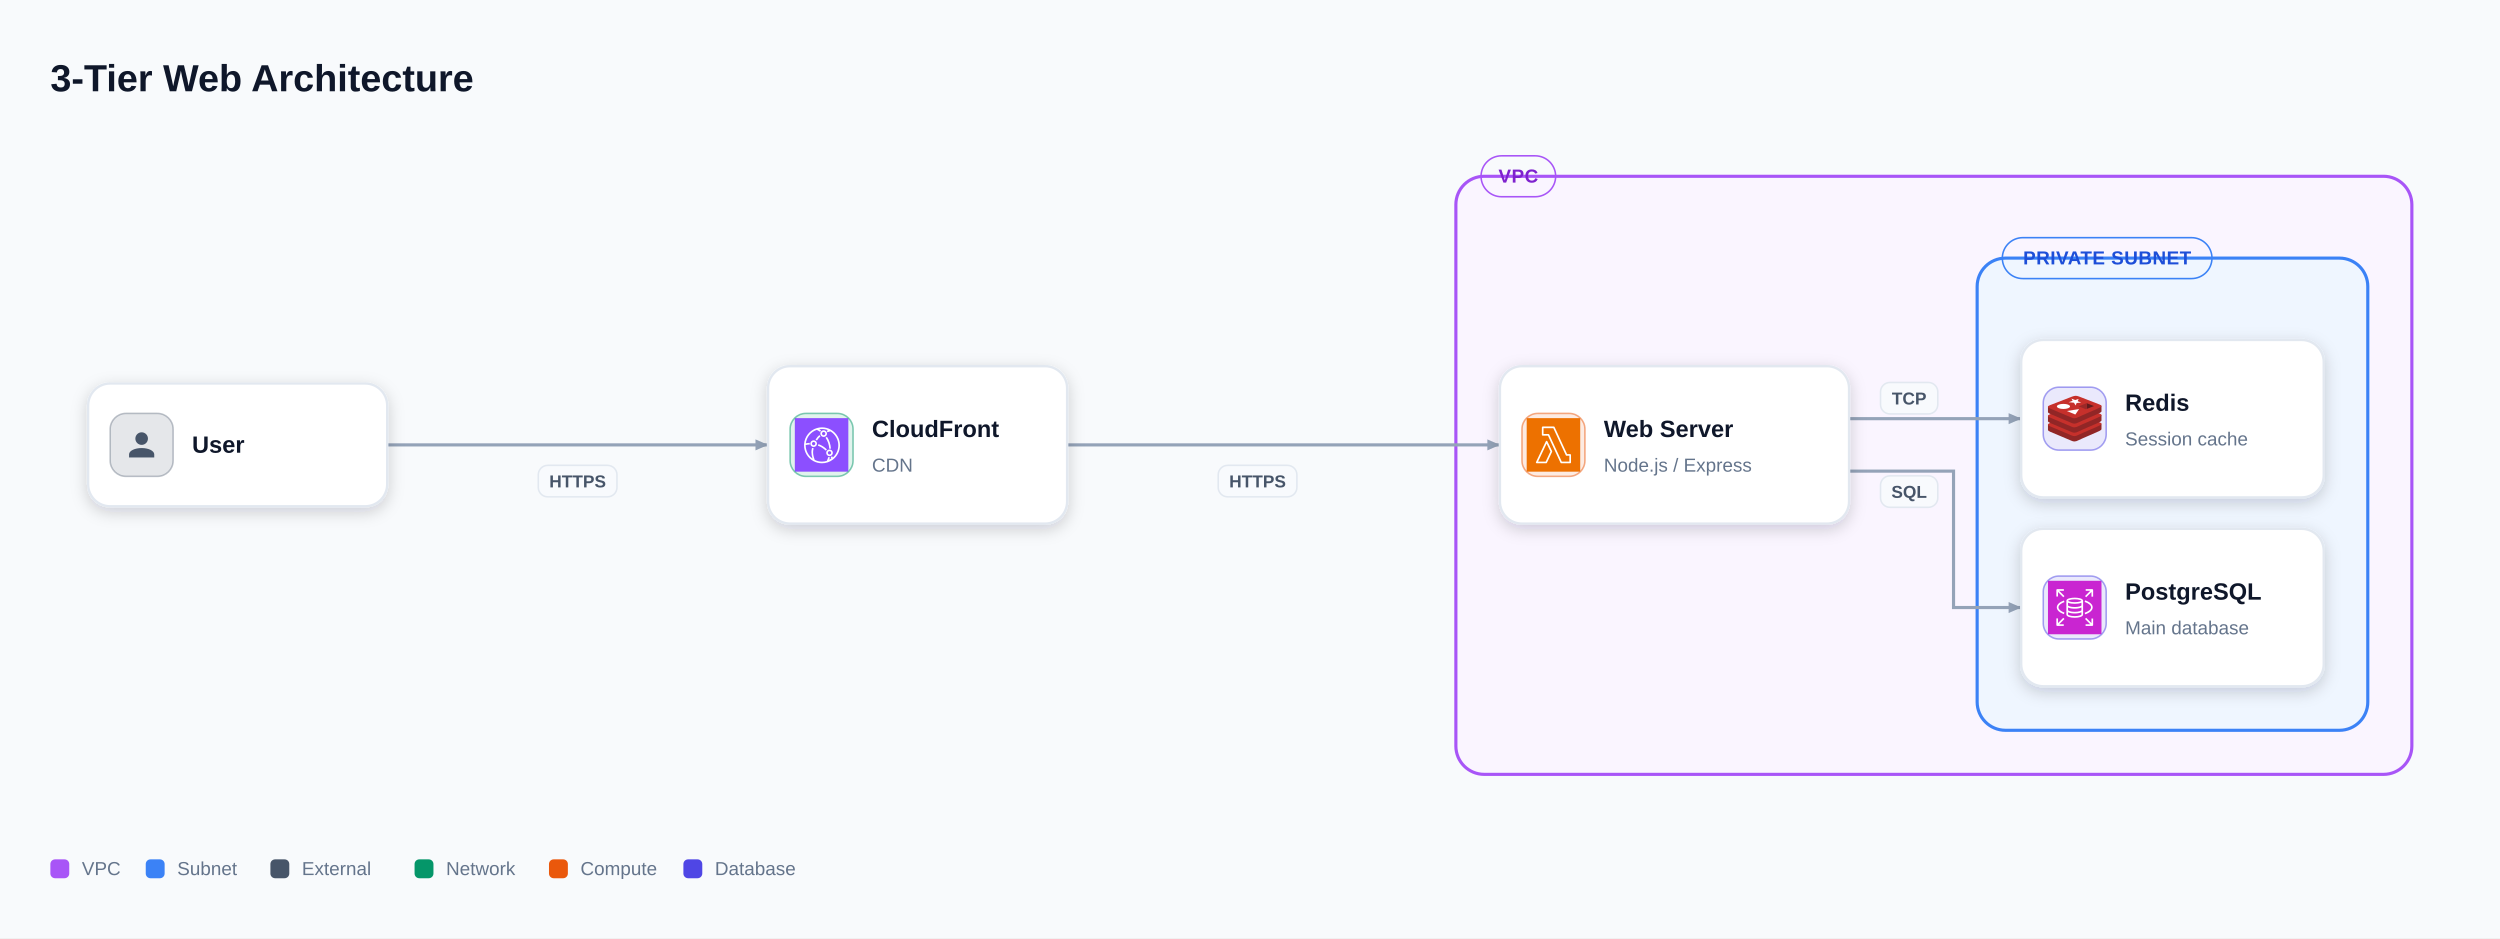
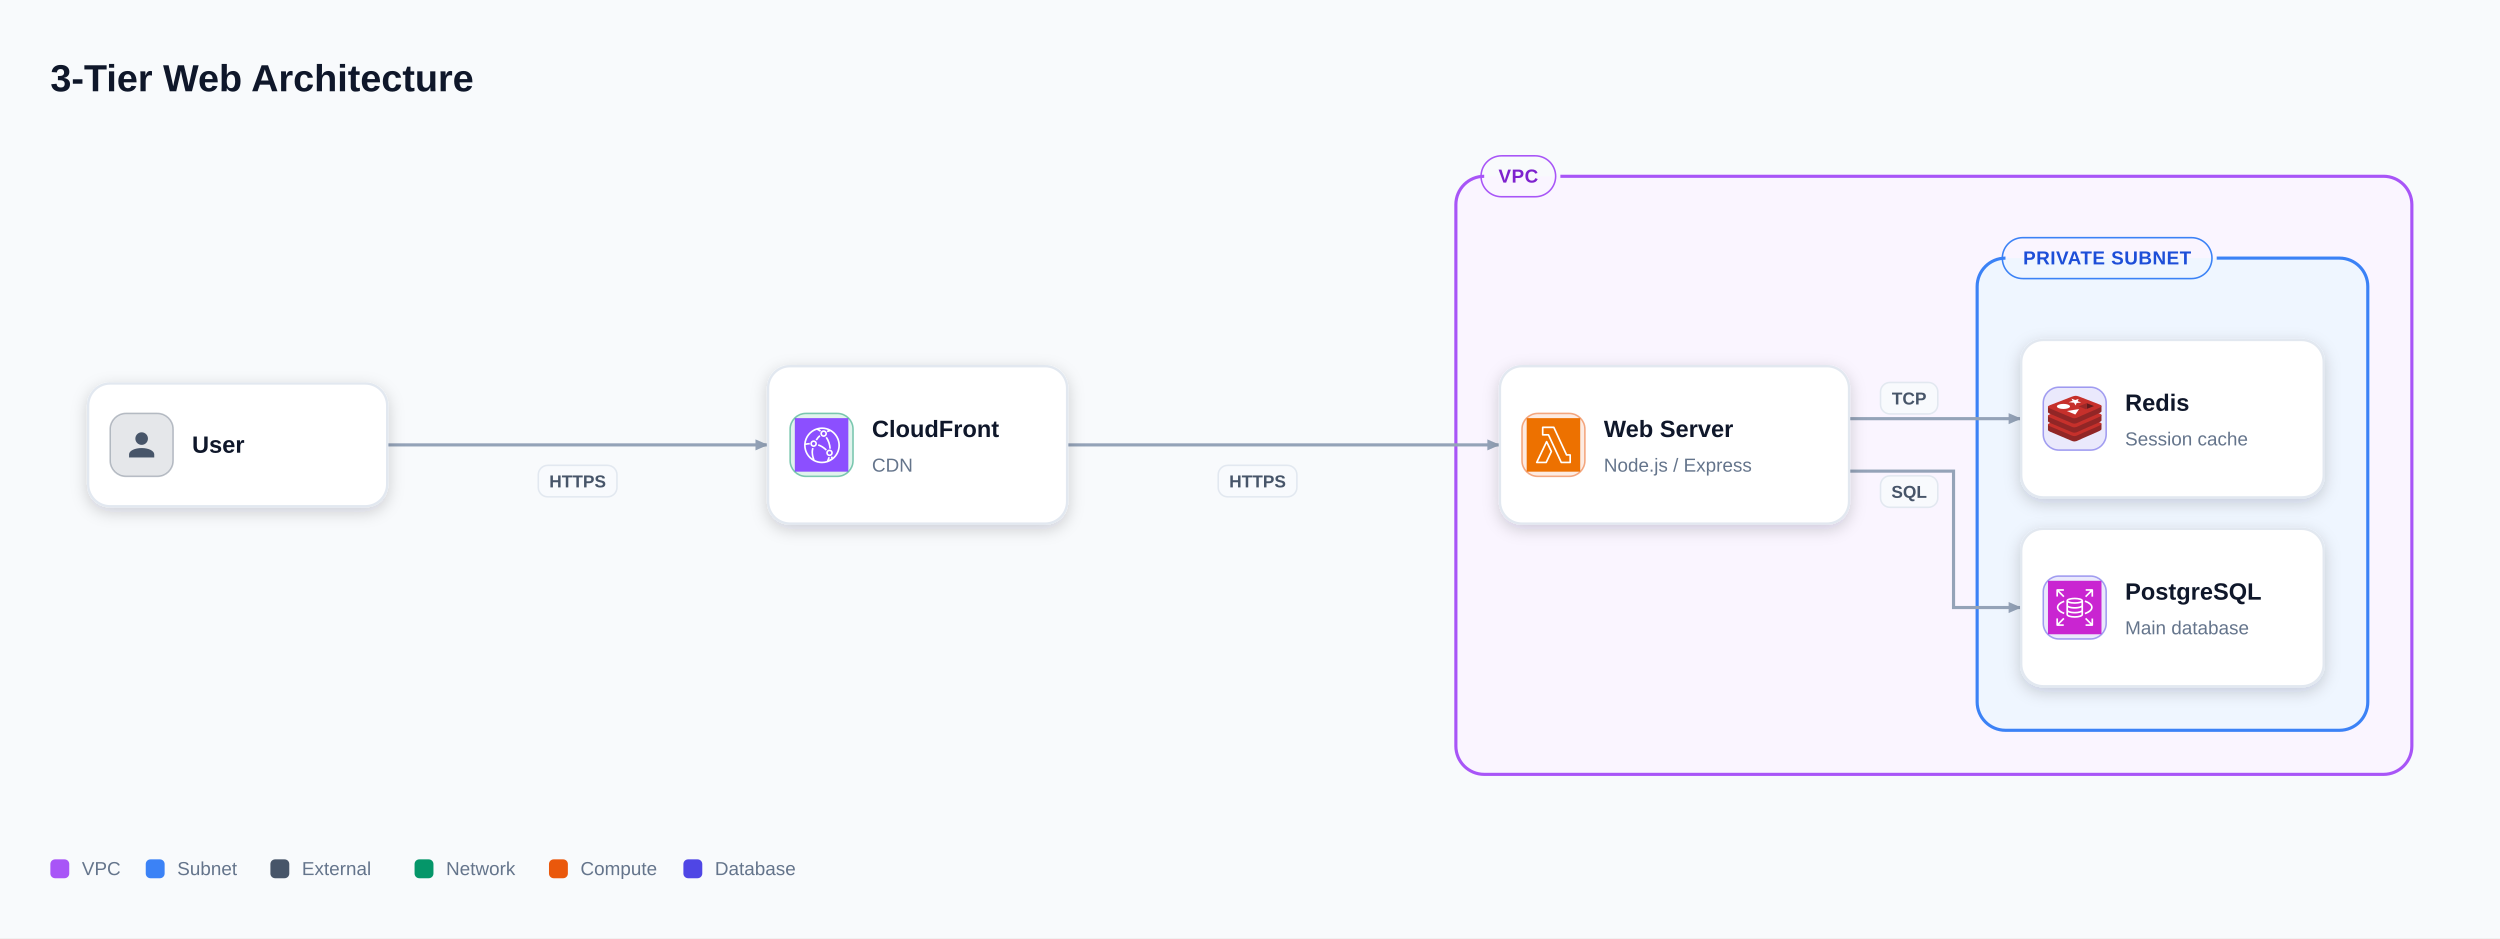
<svg xmlns="http://www.w3.org/2000/svg" width="1588.4" height="596" viewBox="0 0 1588.4 596">
  <defs>
    <filter id="card-shadow" x="-40%" y="-40%" width="180%" height="180%">
      <feDropShadow dx="0" dy="3" stdDeviation="5" flood-color="rgba(15, 23, 42, 0.18)" />
    </filter>
  </defs>
  <rect x="0" y="0" width="1588.4" height="596" fill="#f8fafc" />
  <text x="32" y="58" font-family="&quot;Segoe UI&quot;, &quot;Helvetica Neue&quot;, Arial, sans-serif" font-size="24" font-weight="700" fill="#0f172a">3-Tier Web Architecture</text>
  <g transform="translate(32, 88)">
    <g>
-       <rect x="893" y="24" width="607.4" height="380" rx="18" fill="#faf5ff" stroke="#a855f7" stroke-width="2" />
+       <rect x="893" y="24" width="607.4" height="380" rx="18" fill="#faf5ff" />
+       <path d="M959.4,24 L1482.4,24 M1482.4,24 A18,18 0 0 1 1500.4,42 L1500.4,386 A18,18 0 0 1 1482.4,404 L911,404 A18,18 0 0 1 893,386 L893,42 A18,18 0 0 1 911,24" fill="none" stroke="#a855f7" stroke-width="2" />
      <rect x="909" y="11" width="47.4" height="26" rx="13" fill="none" stroke="#a855f7" stroke-width="1" />
      <text x="932.7" y="28" font-family="&quot;Segoe UI&quot;, &quot;Helvetica Neue&quot;, Arial, sans-serif" font-size="12" font-weight="700" letter-spacing="0.3" text-anchor="middle" fill="#7e22ce">VPC</text>
    </g>
    <g>
-       <rect x="1224.2" y="76" width="248.2" height="300" rx="18" fill="#eff6ff" stroke="#3b82f6" stroke-width="2" />
+       <rect x="1224.2" y="76" width="248.2" height="300" rx="18" fill="#eff6ff" />
+       <path d="M1376.4,76 L1454.4,76 M1454.4,76 A18,18 0 0 1 1472.4,94 L1472.4,358 A18,18 0 0 1 1454.4,376 L1242.2,376 A18,18 0 0 1 1224.2,358 L1224.2,94 A18,18 0 0 1 1242.2,76" fill="none" stroke="#3b82f6" stroke-width="2" />
      <rect x="1240.2" y="63" width="133.2" height="26" rx="13" fill="none" stroke="#3b82f6" stroke-width="1" />
      <text x="1306.8" y="80" font-family="&quot;Segoe UI&quot;, &quot;Helvetica Neue&quot;, Arial, sans-serif" font-size="12" font-weight="700" letter-spacing="0.3" text-anchor="middle" fill="#1d4ed8">PRIVATE SUBNET</text>
    </g>
    <path d="M214,194.667 L456,194.667" fill="none" stroke="#94a3b8" stroke-width="2" />
    <path d="M-8,-3.5 L0,0 L-8,3.5 Z" fill="#94a3b8" transform="translate(456 194.6667) rotate(0)" />
    <g>
      <rect x="310" y="207.667" width="50" height="20" rx="6" fill="rgba(248, 250, 252, 0.85)" stroke="#e2e8f0" stroke-width="1" />
      <text x="335" y="221.667" font-family="&quot;Segoe UI&quot;, &quot;Helvetica Neue&quot;, Arial, sans-serif" font-size="11" font-weight="600" text-anchor="middle" fill="#475569">HTTPS</text>
    </g>
    <path d="M646,194.667 L921,194.667" fill="none" stroke="#94a3b8" stroke-width="2" />
    <path d="M-8,-3.5 L0,0 L-8,3.5 Z" fill="#94a3b8" transform="translate(921 194.6667) rotate(0)" />
    <g>
      <rect x="742" y="207.667" width="50" height="20" rx="6" fill="rgba(248, 250, 252, 0.85)" stroke="#e2e8f0" stroke-width="1" />
      <text x="767" y="221.667" font-family="&quot;Segoe UI&quot;, &quot;Helvetica Neue&quot;, Arial, sans-serif" font-size="11" font-weight="600" text-anchor="middle" fill="#475569">HTTPS</text>
    </g>
    <path d="M1142.8,178 L1252.2,178" fill="none" stroke="#94a3b8" stroke-width="2" />
    <path d="M-8,-3.5 L0,0 L-8,3.5 Z" fill="#94a3b8" transform="translate(1252.2 178) rotate(0)" />
    <g>
      <rect x="1162.8" y="155" width="36.4" height="20" rx="6" fill="rgba(248, 250, 252, 0.85)" stroke="#e2e8f0" stroke-width="1" />
      <text x="1181" y="169" font-family="&quot;Segoe UI&quot;, &quot;Helvetica Neue&quot;, Arial, sans-serif" font-size="11" font-weight="600" text-anchor="middle" fill="#475569">TCP</text>
    </g>
    <path d="M1142.8,211.333 L1209.2,211.333 L1209.2,298 L1252.2,298" fill="none" stroke="#94a3b8" stroke-width="2" />
    <path d="M-8,-3.5 L0,0 L-8,3.5 Z" fill="#94a3b8" transform="translate(1252.2 298) rotate(0)" />
    <g>
      <rect x="1162.8" y="214.333" width="36.4" height="20" rx="6" fill="rgba(248, 250, 252, 0.85)" stroke="#e2e8f0" stroke-width="1" />
      <text x="1181" y="228.333" font-family="&quot;Segoe UI&quot;, &quot;Helvetica Neue&quot;, Arial, sans-serif" font-size="11" font-weight="600" text-anchor="middle" fill="#475569">SQL</text>
    </g>
    <g transform="translate(24, 155.6667)">
      <rect x="0" y="0" width="190" height="78" rx="14" fill="#ffffff" stroke="#e2e8f0" stroke-width="1.5" filter="url(#card-shadow)" />
      <rect x="14" y="19" width="40" height="40" rx="10" fill="#475569" fill-opacity="0.14" stroke="#475569" stroke-opacity="0.35" />
      <svg x="22" y="27" width="24" height="24" viewBox="0 0 24 24">
        <path fill="#475569" d="M12 4a4 4 0 0 1 4 4a4 4 0 0 1-4 4a4 4 0 0 1-4-4a4 4 0 0 1 4-4m0 10c4.42 0 8 1.79 8 4v2H4v-2c0-2.21 3.58-4 8-4" />
      </svg>
      <text x="66" y="44" font-family="&quot;Segoe UI&quot;, &quot;Helvetica Neue&quot;, Arial, sans-serif" font-size="15" font-weight="600" fill="#0f172a">User</text>
    </g>
    <g transform="translate(456, 144.6667)">
      <rect x="0" y="0" width="190" height="100" rx="14" fill="#ffffff" stroke="#e2e8f0" stroke-width="1.5" filter="url(#card-shadow)" />
      <clipPath id="clip-badge-cdn">
        <rect x="14" y="30" width="40" height="40" rx="10" />
      </clipPath>
      <rect x="14" y="30" width="40" height="40" rx="10" fill="#059669" fill-opacity="0.12" />
      <g clip-path="url(#clip-badge-cdn)">
        <svg x="17" y="33" width="34" height="34" viewBox="0 0 64 64">
          <g id="Icon-Architecture/48/Arch_Amazon-CloudFront_48" stroke="none" stroke-width="1" fill="none" fill-rule="evenodd">
            <g id="Icon-Architecture-BG/48/Networking-Content-Delivery" fill="#8C4FFF">
              <rect id="Rectangle" x="0" y="0" width="64" height="64" />
            </g>
            <path d="M41.5,43.5 C40.397,43.5 39.5,42.603 39.5,41.5 C39.5,40.397 40.397,39.5 41.5,39.5 C42.603,39.5 43.5,40.397 43.5,41.5 C43.5,42.603 42.603,43.5 41.5,43.5 L41.5,43.5 Z M41.5,37.5 C39.294,37.5 37.5,39.294 37.5,41.5 C37.5,43.706 39.294,45.5 41.5,45.5 C43.706,45.5 45.5,43.706 45.5,41.5 C45.5,39.294 43.706,37.5 41.5,37.5 L41.5,37.5 Z M22.5,32.5 C21.397,32.5 20.5,31.603 20.5,30.5 C20.5,29.397 21.397,28.5 22.5,28.5 C23.603,28.5 24.5,29.397 24.5,30.5 C24.5,31.603 23.603,32.5 22.5,32.5 L22.5,32.5 Z M22.5,26.5 C20.294,26.5 18.5,28.294 18.5,30.5 C18.5,32.706 20.294,34.5 22.5,34.5 C24.706,34.5 26.5,32.706 26.5,30.5 C26.5,28.294 24.706,26.5 22.5,26.5 L22.5,26.5 Z M45.389,47.124 C45.168,46.607 44.936,46.094 44.685,45.591 L42.896,46.486 C43.17,47.035 43.42,47.599 43.656,48.165 C42.82,48.762 41.943,49.288 41.028,49.74 C41.384,48.865 41.694,47.975 41.974,47.012 L40.054,46.454 C39.564,48.134 38.985,49.581 38.184,51.133 C36.357,51.698 34.452,52 32.5,52 C29.465,52 26.567,51.314 23.871,49.976 C22.503,46.615 21.838,43.534 21.838,40.559 C21.838,39.267 22.063,38.196 22.322,36.956 C22.386,36.652 22.45,36.343 22.514,36.024 L20.551,35.638 C20.49,35.949 20.427,36.25 20.365,36.545 C20.094,37.838 19.838,39.06 19.838,40.559 C19.838,43.074 20.274,45.644 21.154,48.354 C16.072,44.724 13,38.854 13,32.5 C13,32.389 13.01,32.273 13.012,32.161 C14.642,31.799 16.123,31.614 17.854,31.571 L17.804,29.572 C16.169,29.612 14.694,29.779 13.163,30.084 C14.081,22.683 19.212,16.394 26.323,14.019 C27.873,14.818 29.02,15.524 30.135,16.37 L31.344,14.776 C30.646,14.248 29.934,13.771 29.146,13.299 C30.244,13.108 31.363,13 32.5,13 C35.032,13 37.532,13.494 39.849,14.439 C39.342,14.593 38.82,14.763 38.243,14.971 L38.923,16.852 C40.316,16.349 41.408,16.04 42.571,15.821 C48.399,19.341 52,25.667 52,32.5 C52,38.156 49.605,43.416 45.389,47.124 L45.389,47.124 Z M43.008,13.749 C39.826,11.95 36.192,11 32.5,11 C30.392,11 28.324,11.301 26.357,11.895 C17.723,14.464 11.568,22.23 11.045,31.196 C11.01,31.625 11,32.062 11,32.5 C11,40.444 15.352,47.707 22.354,51.455 C25.459,53.12 28.968,54 32.5,54 C34.892,54 37.229,53.61 39.437,52.843 C41.684,52.086 43.773,50.963 45.646,49.507 C50.955,45.399 54,39.2 54,32.5 C54,24.732 49.787,17.546 43.008,13.749 L43.008,13.749 Z M38.384,37.411 L37.003,38.858 C34.022,36.015 31.047,34.146 27.637,32.975 L28.287,31.083 C31.979,32.351 35.188,34.362 38.384,37.411 L38.384,37.411 Z M38.444,22.364 C41.282,26.692 42.88,31.444 43.193,36.488 L41.197,36.612 C40.905,31.919 39.417,27.495 36.772,23.46 L38.444,22.364 Z M26.451,26.797 L24.773,25.708 C26.316,23.332 27.639,21.758 29.336,20.278 L30.65,21.786 C29.103,23.135 27.886,24.587 26.451,26.797 L26.451,26.797 Z M34.5,16.5 C35.603,16.5 36.5,17.397 36.5,18.5 C36.5,19.603 35.603,20.5 34.5,20.5 C33.397,20.5 32.5,19.603 32.5,18.5 C32.5,17.397 33.397,16.5 34.5,16.5 L34.5,16.5 Z M34.5,22.5 C36.706,22.5 38.5,20.706 38.5,18.5 C38.5,16.294 36.706,14.5 34.5,14.5 C32.294,14.5 30.5,16.294 30.5,18.5 C30.5,20.706 32.294,22.5 34.5,22.5 L34.5,22.5 Z" id="Amazon-CloudFront_Icon_48_Squid" fill="#FFFFFF" />
          </g>
        </svg>
      </g>
      <rect x="14" y="30" width="40" height="40" rx="10" fill="none" stroke="#059669" stroke-opacity="0.5" />
      <text x="66" y="45" font-family="&quot;Segoe UI&quot;, &quot;Helvetica Neue&quot;, Arial, sans-serif" font-size="15" font-weight="600" fill="#0f172a">CloudFront</text>
      <text x="66" y="67" font-family="&quot;Segoe UI&quot;, &quot;Helvetica Neue&quot;, Arial, sans-serif" font-size="12" fill="#64748b">CDN</text>
    </g>
    <g transform="translate(921, 144.6667)">
      <rect x="0" y="0" width="221.8" height="100" rx="14" fill="#ffffff" stroke="#e2e8f0" stroke-width="1.5" filter="url(#card-shadow)" />
      <clipPath id="clip-badge-web">
        <rect x="14" y="30" width="40" height="40" rx="10" />
      </clipPath>
      <rect x="14" y="30" width="40" height="40" rx="10" fill="#ea580c" fill-opacity="0.12" />
      <g clip-path="url(#clip-badge-web)">
        <svg x="17" y="33" width="34" height="34" viewBox="0 0 64 64">
          <g id="Icon-Architecture/48/Arch_AWS-Lambda_48" stroke="none" stroke-width="1" fill="none" fill-rule="evenodd">
            <g id="Icon-Architecture-BG/48/Compute" fill="#ED7100">
              <rect id="Rectangle" x="0" y="0" width="64" height="64" />
            </g>
            <path d="M22.679,52 L13.574,52 L23.838,30.41 L28.4,39.861 L22.679,52 Z M24.727,27.667 C24.561,27.321 24.212,27.103 23.831,27.103 L23.828,27.103 C23.445,27.104 23.097,27.325 22.932,27.672 L11.097,52.569 C10.95,52.879 10.971,53.243 11.154,53.534 C11.335,53.824 11.654,54 11.996,54 L23.31,54 C23.695,54 24.045,53.777 24.21,53.428 L30.404,40.284 C30.533,40.01 30.532,39.692 30.399,39.42 L24.727,27.667 Z M51.008,52 L41.986,52 L26.955,19.578 C26.791,19.226 26.439,19 26.052,19 L20.128,19 L20.135,12 L31.815,12 L46.775,44.42 C46.938,44.774 47.291,45 47.679,45 L51.008,45 L51.008,52 Z M52.004,43 L48.314,43 L33.354,10.58 C33.191,10.226 32.838,10 32.451,10 L19.14,10 C18.591,10 18.145,10.447 18.144,10.999 L18.136,19.999 C18.136,20.265 18.241,20.519 18.427,20.707 C18.614,20.895 18.867,21 19.131,21 L25.417,21 L40.448,53.422 C40.611,53.774 40.963,54 41.35,54 L52.004,54 C52.555,54 53,53.552 53,53 L53,44 C53,43.448 52.555,43 52.004,43 L52.004,43 Z" id="AWS-Lambda_Icon_48_Squid" fill="#FFFFFF" />
          </g>
        </svg>
      </g>
      <rect x="14" y="30" width="40" height="40" rx="10" fill="none" stroke="#ea580c" stroke-opacity="0.5" />
      <text x="66" y="45" font-family="&quot;Segoe UI&quot;, &quot;Helvetica Neue&quot;, Arial, sans-serif" font-size="15" font-weight="600" fill="#0f172a">Web Server</text>
      <text x="66" y="67" font-family="&quot;Segoe UI&quot;, &quot;Helvetica Neue&quot;, Arial, sans-serif" font-size="12" fill="#64748b">Node.js / Express</text>
    </g>
    <g transform="translate(1252.2, 128)">
      <rect x="0" y="0" width="192.2" height="100" rx="14" fill="#ffffff" stroke="#e2e8f0" stroke-width="1.5" filter="url(#card-shadow)" />
      <clipPath id="clip-badge-cache">
        <rect x="14" y="30" width="40" height="40" rx="10" />
      </clipPath>
      <rect x="14" y="30" width="40" height="40" rx="10" fill="#4f46e5" fill-opacity="0.12" />
      <g clip-path="url(#clip-badge-cache)">
        <svg x="17" y="33" width="34" height="34" viewBox="0 0 256 220">
          <path d="M246 169c-13.7 7-84.5 36.2-99.5 44-15.1 7.9-23.5 7.8-35.4 2.1C99.2 209.4 24 179 10.3 172.5 3.6 169.3 0 166.5 0 164v-26s98-21.3 113.9-27c15.8-5.6 21.3-5.8 34.8-.9 13.4 5 94 19.5 107.3 24.3V160c0 2.5-3 5.3-10 9" fill="#912626" />
          <path d="M246 143.2c-13.7 7.1-84.5 36.2-99.5 44-15.1 8-23.5 7.9-35.4 2.2-11.9-5.7-87.2-36.1-100.8-42.6-13.5-6.5-13.8-11-.5-16.2 13.4-5.2 88.2-34.6 104-40.3 16-5.6 21.4-5.8 34.9-1 13.4 5 83.8 33 97.1 37.9 13.3 4.9 13.8 8.9.2 16" fill="#C6302B" />
          <path d="M246 127c-13.7 7.2-84.5 36.3-99.5 44.2-15.1 7.8-23.5 7.7-35.4 2-11.9-5.6-87.2-36-100.8-42.6-6.7-3.2-10.3-6-10.3-8.5V96.2s98-21.3 113.9-27c15.8-5.7 21.3-5.9 34.8-1 13.4 5 94 19.5 107.3 24.4V118c0 2.5-3 5.4-10 9" fill="#912626" />
          <path d="M246 101.4c-13.7 7-84.5 36.2-99.5 44-15.1 7.9-23.5 7.8-35.4 2.1C99.2 141.8 24 111.4 10.3 105c-13.5-6.5-13.8-11-.5-16.1C23.2 83.5 98 54 113.8 48.5c16-5.7 21.4-6 34.9-1 13.4 5 83.8 33 97.1 37.8 13.3 5 13.8 9 .2 16" fill="#C6302B" />
          <path d="M246 83.7c-13.7 7-84.5 36.2-99.5 44-15.1 7.9-23.5 7.8-35.4 2.1C99.2 124.1 24 93.7 10.3 87.2 3.6 84 0 81.2 0 78.7v-26s98-21.3 113.9-27c15.8-5.6 21.3-5.8 34.8-.9 13.4 5 94 19.5 107.3 24.4v25.5c0 2.5-3 5.3-10 9" fill="#912626" />
          <path d="M246 58c-13.7 7-84.5 36.1-99.5 44-15.1 7.9-23.5 7.8-35.4 2C99.2 98.5 24 68 10.3 61.6c-13.5-6.5-13.8-11-.5-16.2C23.2 40.1 98 10.7 113.8 5c16-5.6 21.4-5.8 34.9-.9 13.4 5 83.8 33 97.1 37.8 13.3 4.9 13.8 9 .2 16" fill="#C6302B" />
          <path d="m159.3 32.8-22 2.2-5 11.9-8-13.2L99 31.4l19-6.9-5.8-10.5 17.8 7 16.7-5.5-4.5 10.9 17 6.4M131 90.3l-41-17 58.8-9.1-17.8 26M74 39.3c17.5 0 31.5 5.5 31.5 12.2 0 6.8-14 12.2-31.4 12.2s-31.5-5.4-31.5-12.2c0-6.7 14.1-12.2 31.5-12.2" fill="#FFF" />
          <path d="M185.3 36 220 49.8l-34.8 13.7V36" fill="#621B1C" />
          <path d="M146.8 51.2 185.3 36v27.5l-3.8 1.5-34.7-13.8" fill="#9A2928" />
        </svg>
      </g>
      <rect x="14" y="30" width="40" height="40" rx="10" fill="none" stroke="#4f46e5" stroke-opacity="0.5" />
      <text x="66" y="45" font-family="&quot;Segoe UI&quot;, &quot;Helvetica Neue&quot;, Arial, sans-serif" font-size="15" font-weight="600" fill="#0f172a">Redis</text>
      <text x="66" y="67" font-family="&quot;Segoe UI&quot;, &quot;Helvetica Neue&quot;, Arial, sans-serif" font-size="12" fill="#64748b">Session cache</text>
    </g>
    <g transform="translate(1252.2, 248)">
      <rect x="0" y="0" width="192.2" height="100" rx="14" fill="#ffffff" stroke="#e2e8f0" stroke-width="1.5" filter="url(#card-shadow)" />
      <clipPath id="clip-badge-db">
        <rect x="14" y="30" width="40" height="40" rx="10" />
      </clipPath>
      <rect x="14" y="30" width="40" height="40" rx="10" fill="#4f46e5" fill-opacity="0.12" />
      <g clip-path="url(#clip-badge-db)">
        <svg x="17" y="33" width="34" height="34" viewBox="0 0 64 64">
          <g id="Icon-Architecture/48/Arch_Amazon-RDS_48" stroke="none" stroke-width="1" fill="none" fill-rule="evenodd">
            <g id="Icon-Architecture-BG/48/Database" fill="#C925D1">
              <rect id="Rectangle" x="0" y="0" width="64" height="64" />
            </g>
            <path d="M54,11 L54,19 L52,19 L52,13.414 L45.707,19.707 L44.293,18.293 L50.586,12 L45.125,12 L45.125,10 L53,10 C53.553,10 54,10.448 54,11 L54,11 Z M12,18.875 L10,18.875 L10,11 C10,10.448 10.447,10 11,10 L19,10 L19,12 L13.414,12 L19.707,18.293 L18.293,19.707 L12,13.414 L12,18.875 Z M19.707,45.707 L13.414,52 L18.875,52 L18.875,54 L11,54 C10.447,54 10,53.552 10,53 L10,45 L12,45 L12,50.586 L18.293,44.293 L19.707,45.707 Z M51.5,31.781 C51.5,29.352 48.634,26.932 43.833,25.307 L44.474,23.413 C50.21,25.354 53.5,28.404 53.5,31.781 C53.5,35.158 50.21,38.208 44.474,40.15 L43.833,38.255 C48.634,36.631 51.5,34.21 51.5,31.781 L51.5,31.781 Z M12.543,31.781 C12.543,34.105 15.224,36.46 19.715,38.081 L19.035,39.961 C13.639,38.014 10.543,35.033 10.543,31.781 C10.543,28.53 13.639,25.548 19.035,23.601 L19.715,25.482 C15.224,27.103 12.543,29.458 12.543,31.781 L12.543,31.781 Z M52,45.125 L54,45.125 L54,53 C54,53.552 53.553,54 53,54 L45,54 L45,52 L50.586,52 L44.293,45.707 L45.707,44.293 L52,50.586 L52,45.125 Z M32.022,31.402 C26.999,31.402 24.126,30.059 24,29.483 L24,26.257 C26.159,27.266 29.609,27.593 32,27.593 C34.391,27.593 37.841,27.266 40,26.257 L40,29.483 C39.894,30.057 37.051,31.402 32.022,31.402 L32.022,31.402 Z M32.022,37.13 C26.999,37.13 24.126,35.786 24,35.21 L24,31.956 C25.953,32.937 29.055,33.402 32.022,33.402 C34.973,33.402 38.055,32.938 40,31.96 L40,35.21 C39.894,35.785 37.052,37.13 32.022,37.13 L32.022,37.13 Z M32,42.268 C26.95,42.268 24.104,40.917 24,40.346 L24,37.683 C25.953,38.665 29.055,39.13 32.022,39.13 C34.973,39.13 38.055,38.666 40,37.687 L40,40.342 C39.896,40.917 37.05,42.268 32,42.268 L32,42.268 Z M32,22.193 C36.971,22.193 39.642,23.37 39.982,23.894 C39.642,24.417 36.971,25.593 32,25.593 C26.909,25.593 24.233,24.361 24,23.949 L24,23.93 C24.233,23.426 26.909,22.193 32,22.193 L32,22.193 Z M32,20.193 C28.286,20.193 22,20.973 22,23.894 L22,40.346 C22,43.041 27.184,44.268 32,44.268 C36.816,44.268 42,43.041 42,40.346 L42,23.894 C42,20.973 35.714,20.193 32,20.193 L32,20.193 Z" id="Amazon-RDS_Icon_48_Squid" fill="#FFFFFF" />
          </g>
        </svg>
      </g>
      <rect x="14" y="30" width="40" height="40" rx="10" fill="none" stroke="#4f46e5" stroke-opacity="0.5" />
      <text x="66" y="45" font-family="&quot;Segoe UI&quot;, &quot;Helvetica Neue&quot;, Arial, sans-serif" font-size="15" font-weight="600" fill="#0f172a">PostgreSQL</text>
      <text x="66" y="67" font-family="&quot;Segoe UI&quot;, &quot;Helvetica Neue&quot;, Arial, sans-serif" font-size="12" fill="#64748b">Main database</text>
    </g>
  </g>
  <g transform="translate(32, 540)">
    <g>
      <rect x="0" y="6" width="12" height="12" rx="3" fill="#a855f7" />
      <text x="20" y="16" font-family="&quot;Segoe UI&quot;, &quot;Helvetica Neue&quot;, Arial, sans-serif" font-size="12" fill="#64748b">VPC</text>
      <rect x="60.6" y="6" width="12" height="12" rx="3" fill="#3b82f6" />
      <text x="80.6" y="16" font-family="&quot;Segoe UI&quot;, &quot;Helvetica Neue&quot;, Arial, sans-serif" font-size="12" fill="#64748b">Subnet</text>
      <rect x="139.8" y="6" width="12" height="12" rx="3" fill="#475569" />
      <text x="159.8" y="16" font-family="&quot;Segoe UI&quot;, &quot;Helvetica Neue&quot;, Arial, sans-serif" font-size="12" fill="#64748b">External</text>
      <rect x="231.4" y="6" width="12" height="12" rx="3" fill="#059669" />
      <text x="251.4" y="16" font-family="&quot;Segoe UI&quot;, &quot;Helvetica Neue&quot;, Arial, sans-serif" font-size="12" fill="#64748b">Network</text>
      <rect x="316.8" y="6" width="12" height="12" rx="3" fill="#ea580c" />
      <text x="336.8" y="16" font-family="&quot;Segoe UI&quot;, &quot;Helvetica Neue&quot;, Arial, sans-serif" font-size="12" fill="#64748b">Compute</text>
      <rect x="402.2" y="6" width="12" height="12" rx="3" fill="#4f46e5" />
      <text x="422.2" y="16" font-family="&quot;Segoe UI&quot;, &quot;Helvetica Neue&quot;, Arial, sans-serif" font-size="12" fill="#64748b">Database</text>
    </g>
  </g>
</svg>
